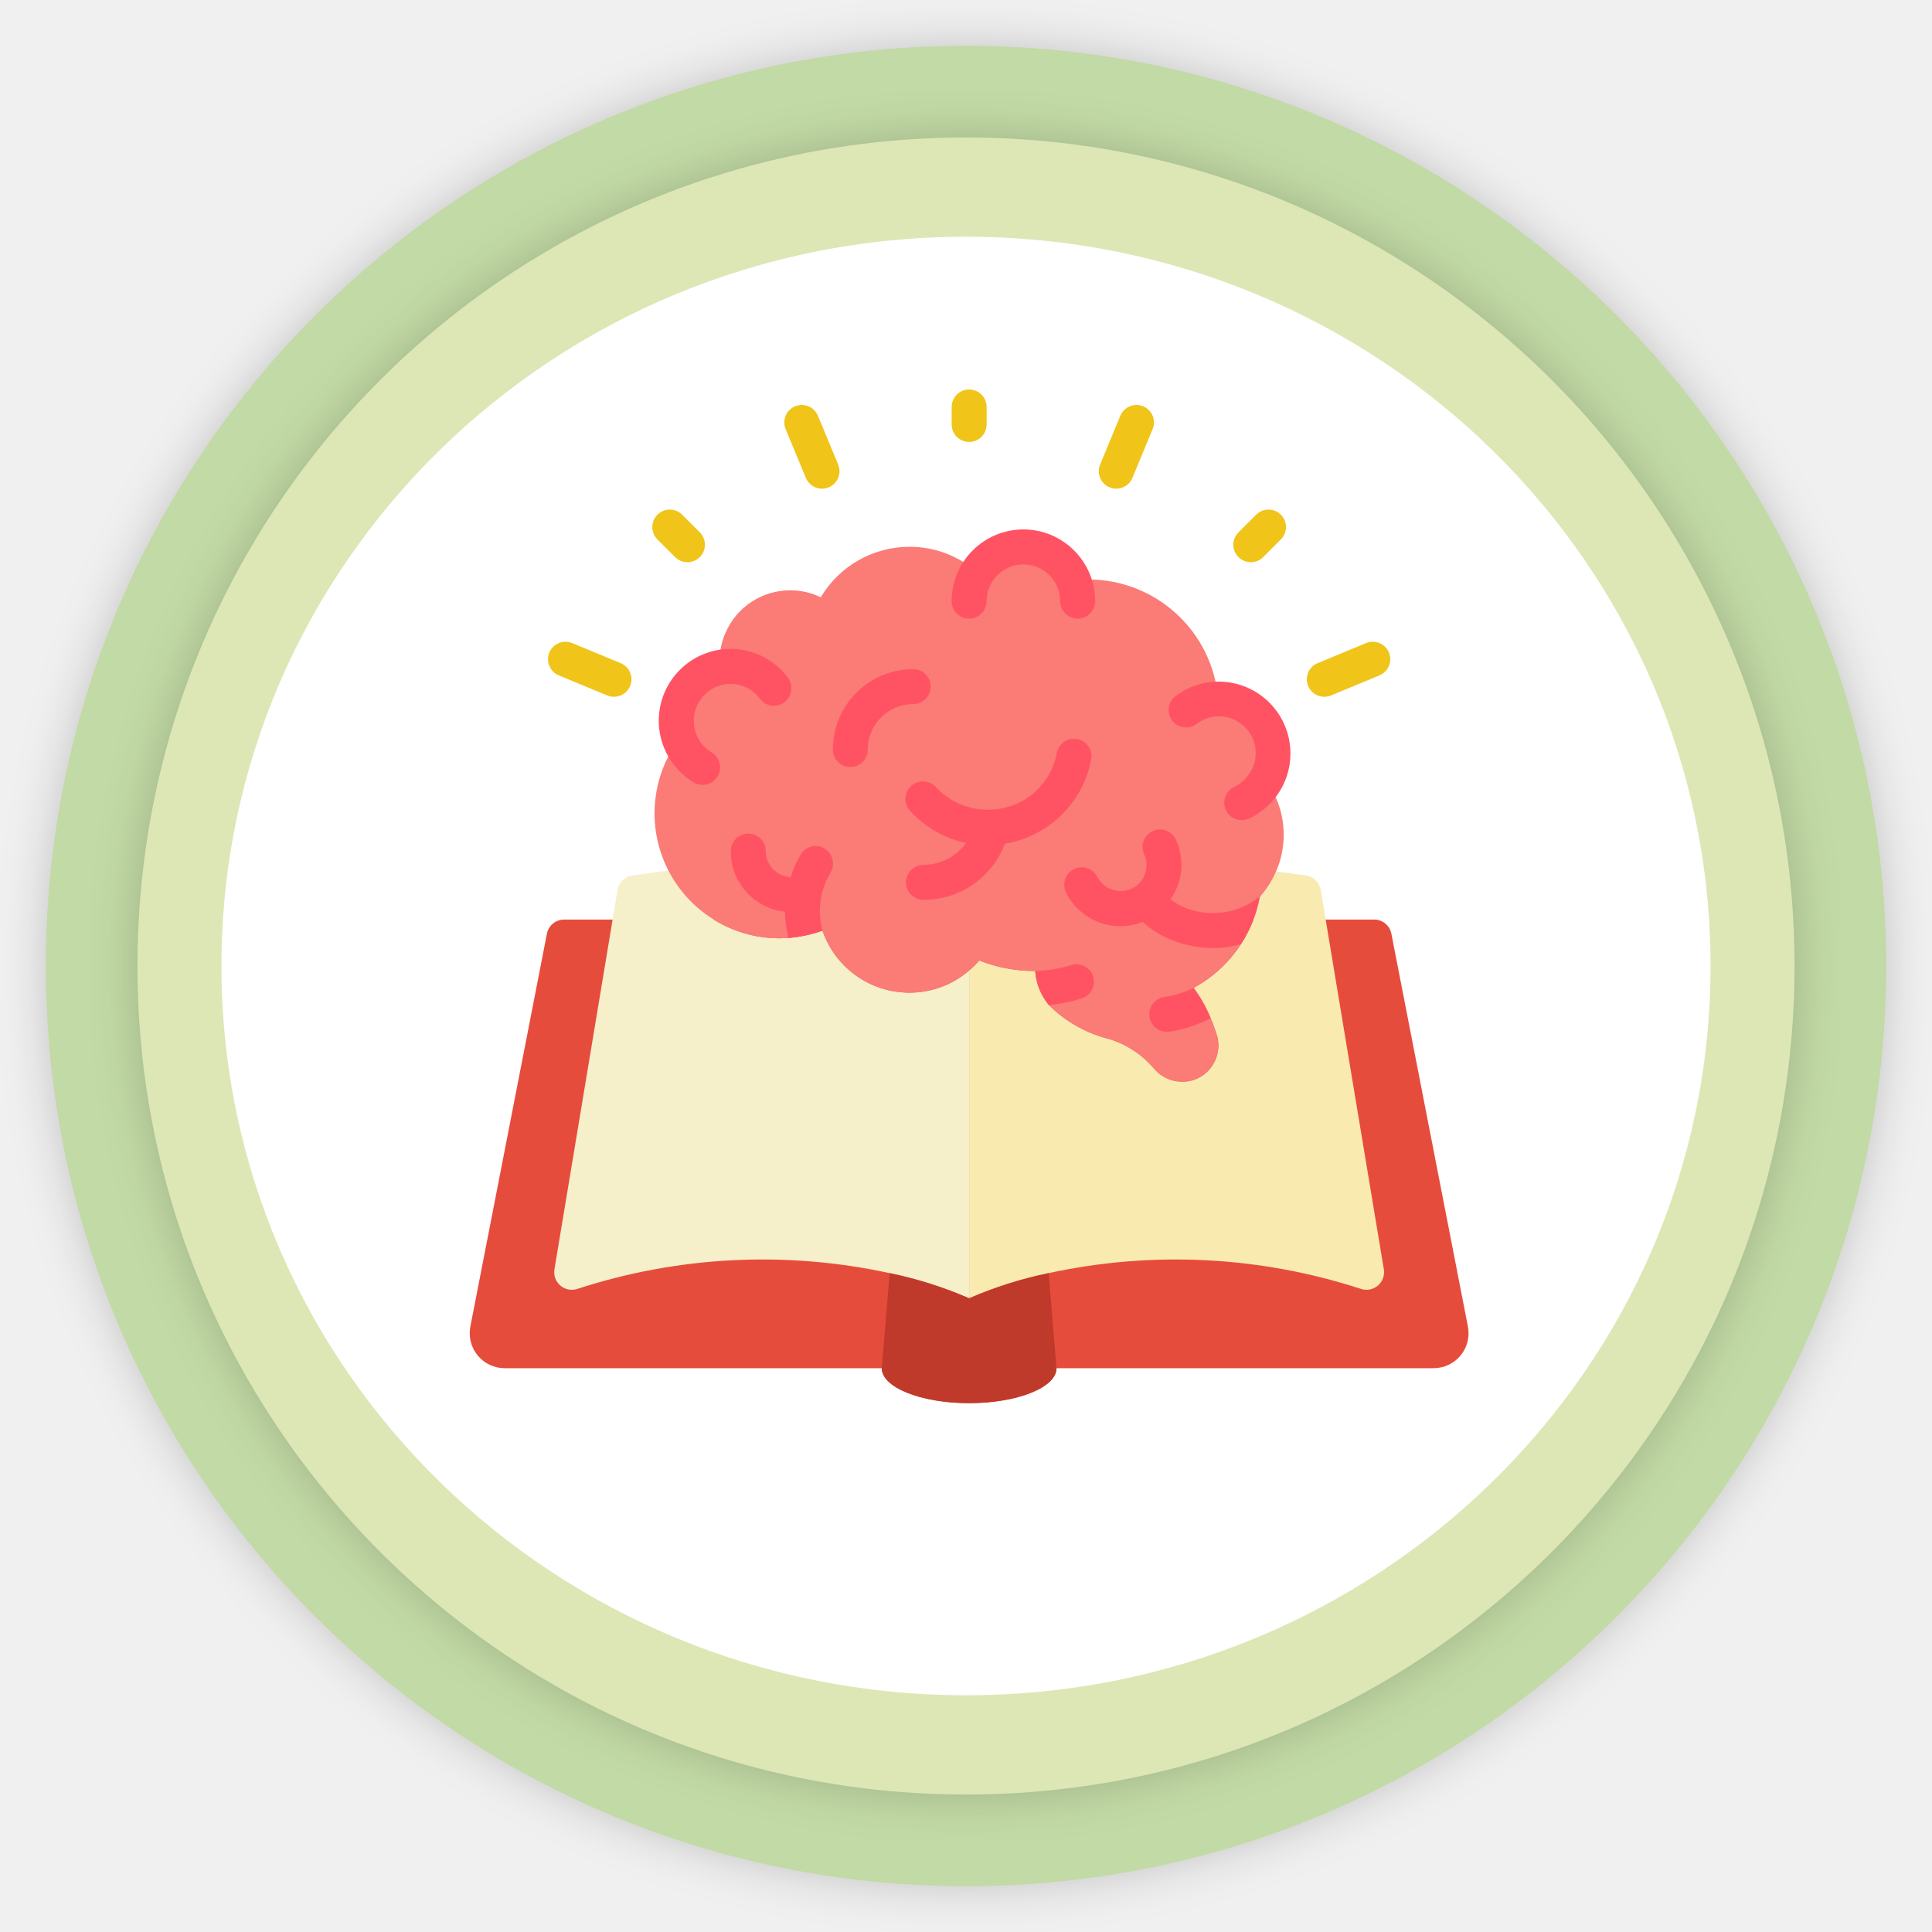
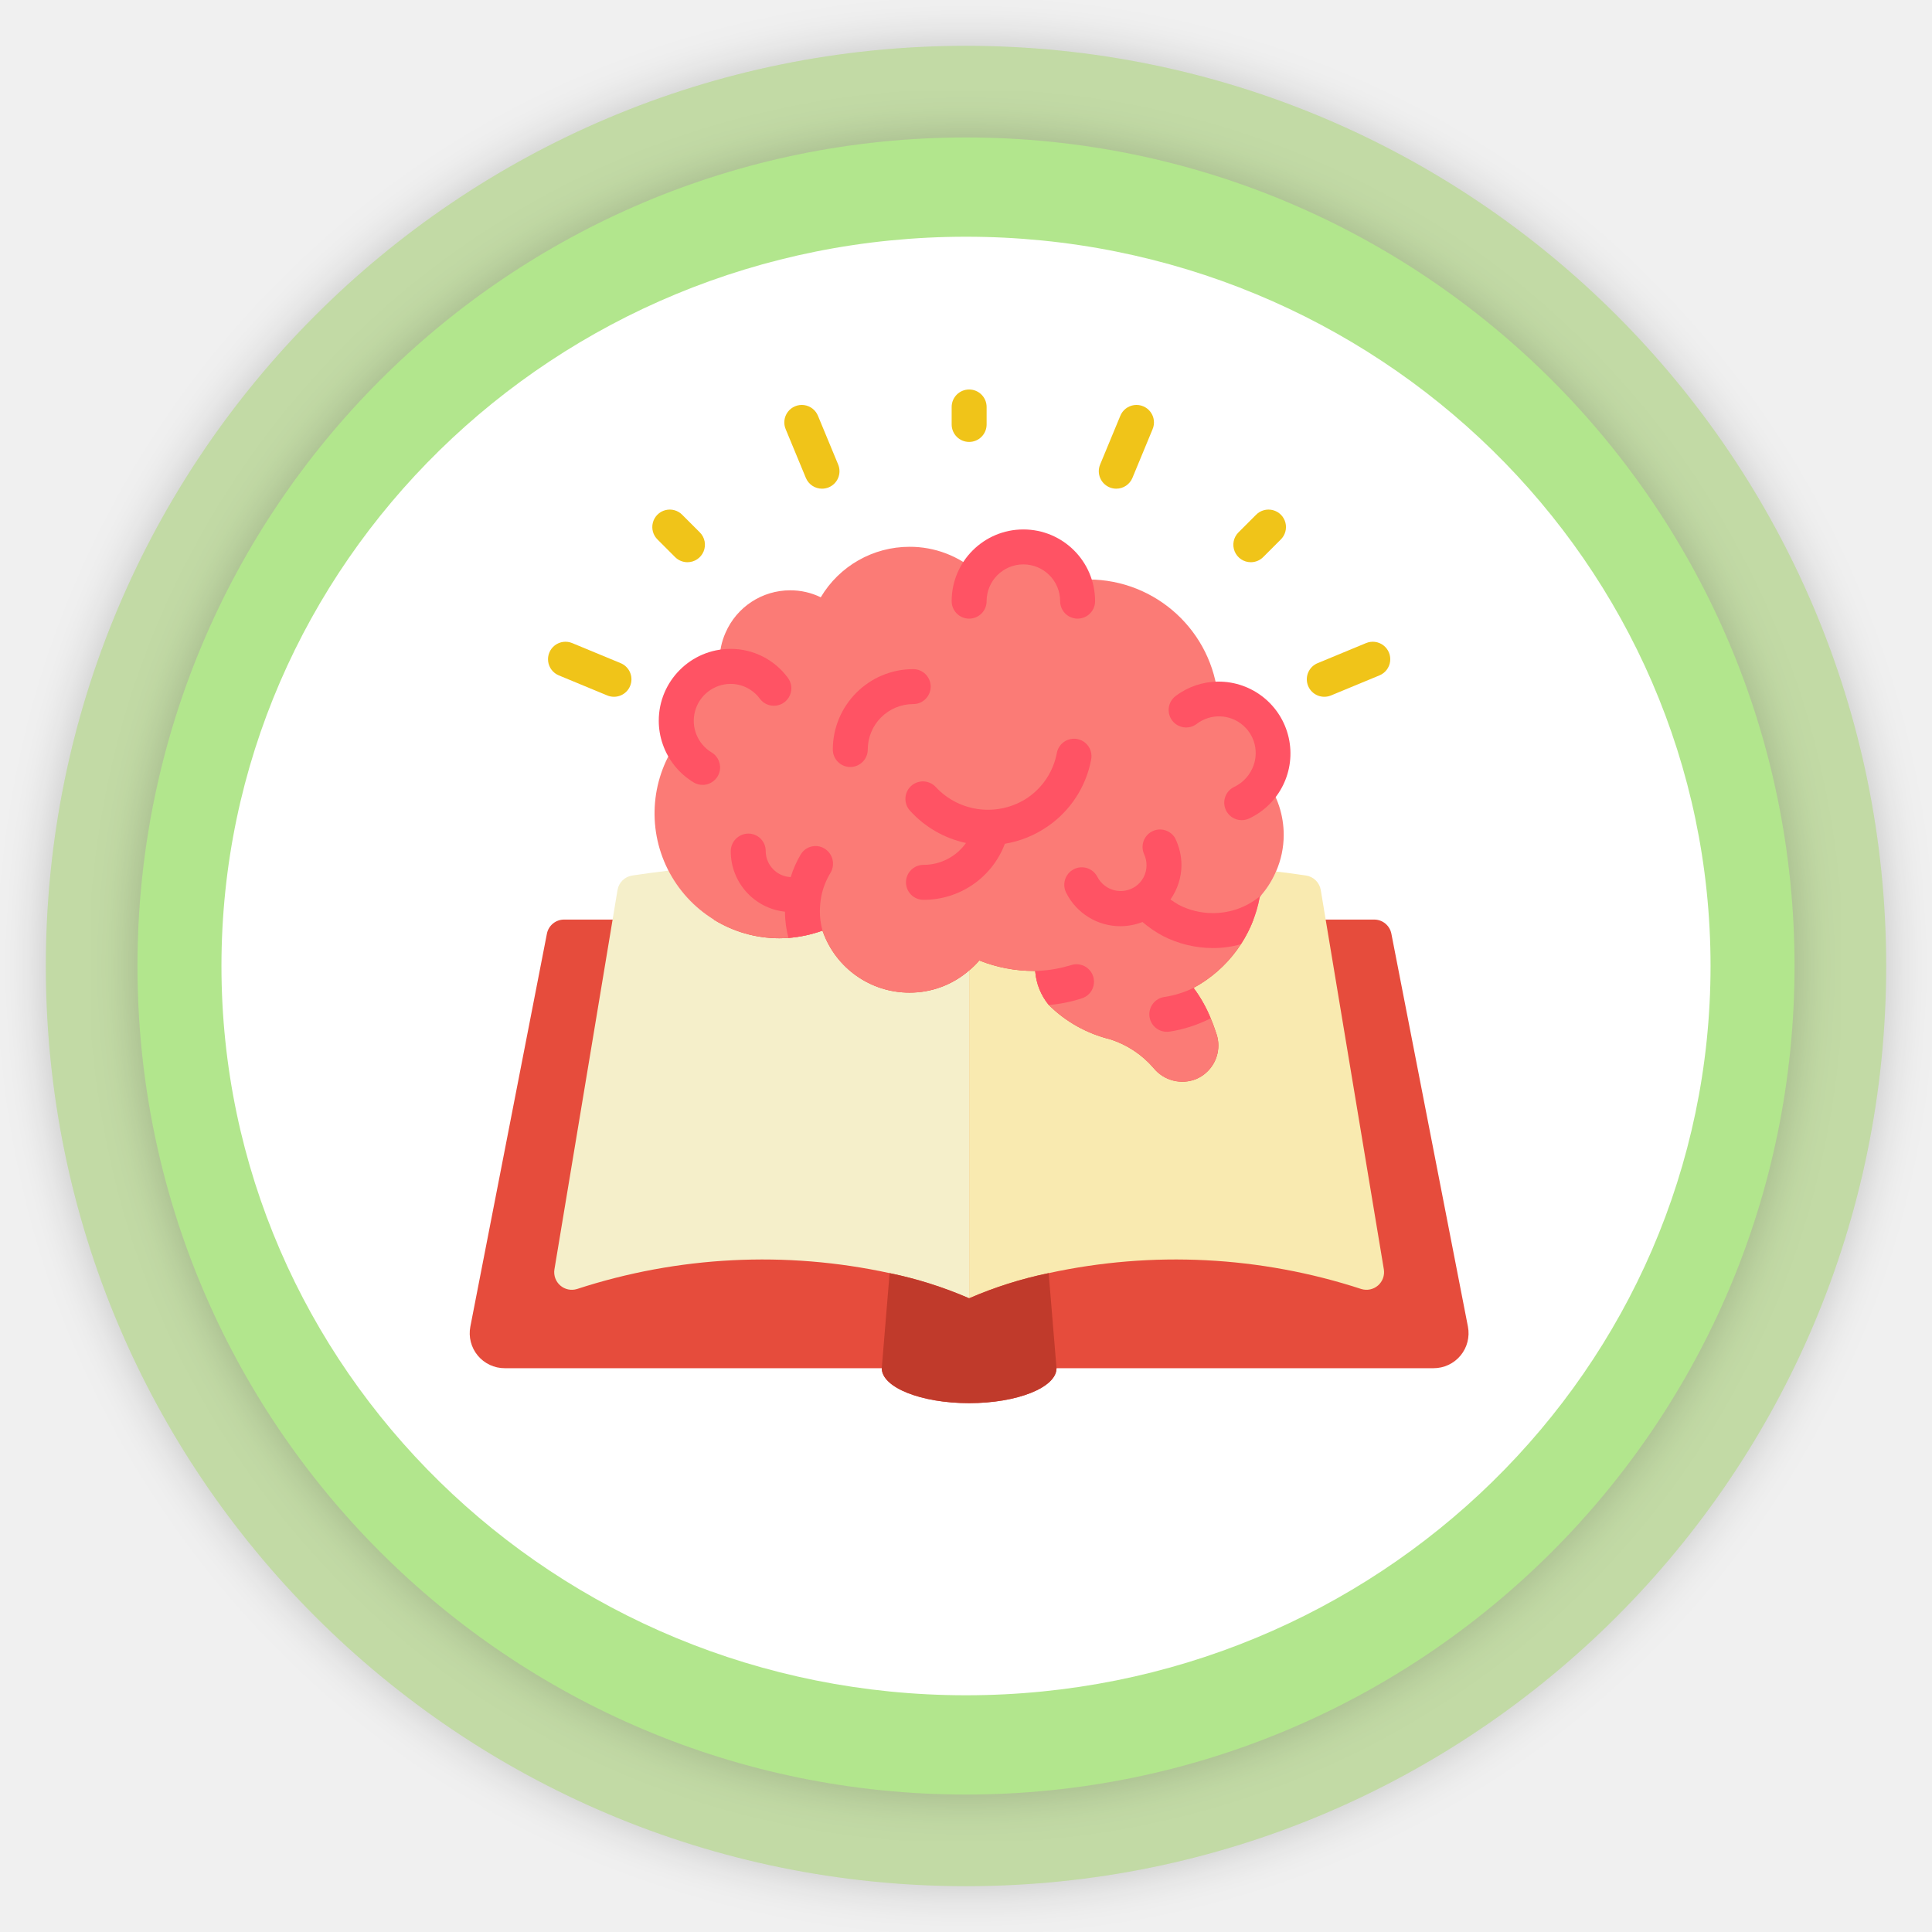
<svg xmlns="http://www.w3.org/2000/svg" width="253" height="253" viewBox="0 0 253 253" fill="none">
  <g filter="url(#filter0_d)">
    <circle cx="126.5" cy="126.5" r="120.5" fill="#C2DAA5" />
  </g>
  <g filter="url(#filter1_d)">
-     <circle cx="126.5" cy="126.5" r="108.5" fill="#DCE7B5" />
+     <circle cx="126.5" cy="126.5" r="108.5" fill="#B2E68D" />
  </g>
  <ellipse cx="126.5" cy="126.5" rx="97.5" ry="95.5" fill="white" />
  <g clip-path="url(#clip0)">
    <g clip-path="url(#clip1)">
      <path d="M80.223 120.42H73.861C72.766 120.422 71.826 121.199 71.618 122.274L61.593 173.722C61.333 175.066 61.688 176.456 62.561 177.511C63.434 178.565 64.733 179.174 66.102 179.169H115.468C115.468 181.687 120.594 183.746 126.911 183.746C133.228 183.746 138.354 181.687 138.354 179.169H187.72C189.089 179.174 190.388 178.565 191.261 177.511C192.133 176.456 192.488 175.066 192.228 173.722L182.204 122.274C181.996 121.199 181.056 120.422 179.961 120.42H80.223Z" fill="#E64C3C" />
      <path d="M126.911 127.08V170.015C123.563 168.561 120.073 167.456 116.498 166.719C102.907 163.765 88.775 164.483 75.554 168.802C74.794 169.034 73.968 168.858 73.368 168.337C72.769 167.816 72.479 167.024 72.602 166.239L80.223 120.42L80.864 116.552C81.028 115.571 81.803 114.805 82.786 114.653C84.342 114.424 85.945 114.195 87.546 114.012C90.343 119.448 95.943 122.867 102.056 122.869C102.468 122.869 102.857 122.846 103.246 122.823C104.77 122.704 106.272 122.381 107.709 121.862C107.714 121.911 107.73 121.958 107.755 121.999C109.468 126.796 114.014 129.995 119.107 129.987C121.974 129.996 124.748 128.963 126.911 127.08L126.911 127.08Z" fill="#F5EFCA" />
      <path d="M178.268 168.801C165.047 164.483 150.915 163.764 137.324 166.719C133.749 167.456 130.259 168.56 126.911 170.014V127.08C127.392 126.686 127.837 126.25 128.238 125.775C130.525 126.685 132.964 127.151 135.425 127.148H135.562C135.681 128.785 136.305 130.344 137.347 131.611C139.569 133.807 142.345 135.358 145.38 136.097C147.582 136.8 149.547 138.099 151.056 139.85C152.401 141.517 154.681 142.103 156.663 141.292C158.408 140.538 159.541 138.822 159.547 136.921C159.549 136.424 159.472 135.929 159.318 135.456C159.089 134.747 158.837 134.037 158.54 133.351C157.966 131.933 157.212 130.594 156.297 129.368C160.836 126.914 164.024 122.54 164.971 117.468C165.04 117.376 165.131 117.284 165.2 117.193C165.983 116.272 166.623 115.238 167.099 114.126C168.427 114.286 169.731 114.447 171.036 114.652C172.019 114.805 172.794 115.57 172.958 116.552L173.599 120.42L181.22 166.238C181.343 167.023 181.053 167.816 180.453 168.337C179.853 168.858 179.028 169.033 178.268 168.801L178.268 168.801Z" fill="#F9EAB0" />
      <path d="M138.354 179.169C138.354 181.687 133.228 183.746 126.911 183.746C120.595 183.746 115.468 181.687 115.468 179.169L116.498 166.719C120.073 167.456 123.563 168.56 126.911 170.015C130.259 168.56 133.749 167.456 137.324 166.719L138.354 179.169Z" fill="#C03A2B" />
      <path d="M168.106 109.344C168.104 110.99 167.761 112.619 167.099 114.127C166.623 115.239 165.982 116.272 165.199 117.194C165.131 117.285 165.039 117.377 164.97 117.468C164.023 122.541 160.835 126.914 156.296 129.369C157.212 130.595 157.965 131.933 158.539 133.351C158.837 134.038 159.089 134.747 159.317 135.457C159.471 135.93 159.549 136.424 159.546 136.922C159.54 138.823 158.408 140.539 156.663 141.293C154.68 142.104 152.401 141.518 151.055 139.851C149.546 138.1 147.582 136.801 145.38 136.098C142.345 135.359 139.568 133.808 137.347 131.612C136.304 130.345 135.68 128.786 135.561 127.149H135.424C132.963 127.152 130.524 126.686 128.238 125.776C127.836 126.25 127.392 126.687 126.91 127.081C124.748 128.964 121.974 129.997 119.106 129.987C114.013 129.995 109.467 126.796 107.755 122C107.729 121.958 107.714 121.911 107.709 121.862C106.271 122.381 104.77 122.705 103.246 122.824C102.857 122.847 102.468 122.869 102.056 122.869C95.87 122.865 90.217 119.371 87.447 113.84C84.676 108.31 85.264 101.69 88.965 96.733C88.69 95.986 88.55 95.195 88.553 94.399C88.539 91.017 90.915 88.095 94.229 87.419C94.241 87.406 94.257 87.398 94.275 87.396C94.252 87.121 94.229 86.847 94.229 86.549C94.226 85.28 94.491 84.024 95.007 82.864C96.467 79.487 99.796 77.301 103.475 77.303C104.863 77.296 106.233 77.609 107.48 78.218C109.916 74.116 114.335 71.603 119.106 71.604C122.38 71.592 125.542 72.79 127.986 74.969C129.389 72.706 131.941 71.418 134.595 71.636C137.248 71.853 139.557 73.537 140.574 75.998C141.227 75.925 141.884 75.887 142.542 75.884C151.409 75.899 158.789 82.701 159.523 91.538H159.592C161.478 91.538 163.286 92.289 164.617 93.624C165.948 94.96 166.693 96.77 166.687 98.656C166.682 99.889 166.368 101.101 165.771 102.18C167.29 104.26 168.108 106.769 168.106 109.344L168.106 109.344Z" fill="#FB7B76" />
      <path d="M126.911 57.872C125.647 57.872 124.622 56.847 124.622 55.583V53.295C124.622 52.031 125.647 51.006 126.911 51.006C128.175 51.006 129.199 52.031 129.199 53.295V55.583C129.199 56.847 128.175 57.872 126.911 57.872Z" fill="#F0C419" />
      <path d="M163.797 73.624C162.872 73.624 162.037 73.066 161.683 72.211C161.329 71.356 161.525 70.372 162.179 69.718L164.468 67.429C165.042 66.834 165.893 66.595 166.694 66.805C167.494 67.014 168.119 67.639 168.328 68.439C168.537 69.239 168.299 70.09 167.704 70.665L165.415 72.954C164.986 73.383 164.404 73.624 163.797 73.624Z" fill="#F0C419" />
      <path d="M90.025 73.624C89.419 73.624 88.837 73.383 88.407 72.954L86.119 70.665C85.524 70.09 85.285 69.239 85.495 68.439C85.704 67.639 86.329 67.014 87.129 66.805C87.929 66.595 88.78 66.834 89.355 67.429L91.644 69.718C92.298 70.372 92.494 71.356 92.139 72.211C91.785 73.066 90.951 73.624 90.025 73.624Z" fill="#F0C419" />
      <path d="M107.643 63.994C106.717 63.994 105.883 63.437 105.528 62.582L102.901 56.238C102.567 55.478 102.67 54.598 103.169 53.936C103.669 53.275 104.488 52.935 105.31 53.049C106.131 53.163 106.827 53.712 107.128 54.484L109.758 60.829C109.991 61.39 109.992 62.021 109.759 62.582C109.527 63.144 109.081 63.59 108.519 63.822C108.241 63.935 107.943 63.994 107.643 63.994H107.643Z" fill="#F0C419" />
      <path d="M146.179 63.994C145.879 63.993 145.581 63.934 145.303 63.82C144.742 63.587 144.296 63.142 144.064 62.581C143.832 62.02 143.832 61.389 144.065 60.829L146.694 54.484C146.995 53.712 147.691 53.163 148.513 53.049C149.334 52.935 150.153 53.275 150.653 53.936C151.153 54.598 151.255 55.478 150.921 56.238L148.294 62.582C147.94 63.437 147.105 63.994 146.179 63.994L146.179 63.994Z" fill="#F0C419" />
      <path d="M173.427 91.245C172.332 91.248 171.389 90.477 171.175 89.403C170.962 88.33 171.538 87.255 172.55 86.84L178.894 84.212C179.65 83.899 180.515 84.013 181.163 84.511C181.812 85.009 182.146 85.815 182.039 86.626C181.932 87.437 181.401 88.129 180.645 88.442L174.303 91.069C174.026 91.185 173.728 91.245 173.427 91.245L173.427 91.245Z" fill="#F0C419" />
      <path d="M80.395 91.245C80.094 91.245 79.796 91.185 79.518 91.069L73.176 88.442C72.421 88.129 71.89 87.437 71.783 86.626C71.676 85.815 72.01 85.009 72.658 84.511C73.307 84.013 74.172 83.899 74.927 84.212L81.271 86.84C82.284 87.255 82.86 88.33 82.646 89.403C82.433 90.477 81.489 91.248 80.395 91.245Z" fill="#F0C419" />
      <path d="M165.199 117.193C165.13 117.285 165.039 117.376 164.97 117.468C164.567 119.672 163.727 121.773 162.499 123.647C161.3 123.987 160.06 124.157 158.814 124.15C156.546 124.144 154.311 123.603 152.291 122.571C151.335 122.06 150.437 121.446 149.614 120.74C148.701 121.094 147.732 121.28 146.753 121.29C143.73 121.305 140.961 119.601 139.612 116.896C139.244 116.164 139.295 115.291 139.745 114.607C140.194 113.922 140.975 113.53 141.793 113.577C142.611 113.624 143.341 114.104 143.709 114.836C144.161 115.703 144.962 116.337 145.91 116.578C146.859 116.818 147.864 116.642 148.675 116.094C149.591 115.47 150.139 114.433 150.14 113.325C150.143 112.795 150.026 112.27 149.797 111.792C149.336 110.685 149.807 109.411 150.877 108.87C151.947 108.329 153.252 108.705 153.87 109.732C154.427 110.848 154.717 112.078 154.717 113.325C154.699 114.924 154.196 116.48 153.275 117.788C153.642 118.04 154.008 118.292 154.374 118.498C155.747 119.204 157.269 119.573 158.814 119.573C161.162 119.586 163.433 118.74 165.199 117.193Z" fill="#FF5364" />
      <path d="M137.21 108.208C140.175 106.165 142.213 103.035 142.883 99.497C143.054 98.687 142.774 97.848 142.151 97.303C141.528 96.758 140.659 96.592 139.879 96.869C139.099 97.145 138.529 97.821 138.388 98.636C137.94 100.997 136.578 103.085 134.598 104.447C130.791 107.012 125.684 106.43 122.551 103.074C121.699 102.139 120.249 102.072 119.314 102.924C118.378 103.777 118.311 105.226 119.164 106.161C121.105 108.305 123.671 109.784 126.499 110.391C125.217 112.193 123.14 113.261 120.928 113.256C119.664 113.256 118.64 114.281 118.64 115.545C118.64 116.809 119.664 117.833 120.928 117.833C125.666 117.852 129.917 114.926 131.591 110.494C133.61 110.158 135.53 109.377 137.21 108.208Z" fill="#FF5364" />
      <path d="M158.539 133.35C156.857 134.209 155.05 134.796 153.184 135.09C153.063 135.109 152.94 135.116 152.818 135.113C151.612 135.124 150.605 134.198 150.514 132.996C150.424 131.794 151.281 130.728 152.474 130.558C153.801 130.357 155.09 129.956 156.296 129.368C157.212 130.594 157.965 131.932 158.539 133.35H158.539Z" fill="#FF5364" />
      <path d="M107.549 117.376C107.434 118.018 107.372 118.669 107.366 119.322C107.361 120.18 107.477 121.035 107.709 121.862C106.272 122.381 104.77 122.704 103.246 122.823C102.954 121.702 102.8 120.549 102.789 119.39C98.757 118.951 95.702 115.55 95.694 111.495C95.686 110.22 96.708 109.178 97.983 109.16C98.587 109.156 99.168 109.393 99.597 109.818C100.026 110.243 100.269 110.822 100.271 111.426V111.495C100.305 113.303 101.737 114.775 103.544 114.859C103.86 113.827 104.298 112.835 104.849 111.907C105.156 111.382 105.662 111.003 106.252 110.857C106.843 110.71 107.467 110.808 107.984 111.128C109.06 111.794 109.406 113.198 108.762 114.287C108.181 115.238 107.77 116.284 107.549 117.376H107.549Z" fill="#FF5364" />
      <path d="M141.581 130.764C140.206 131.204 138.786 131.488 137.347 131.611C136.305 130.344 135.681 128.785 135.562 127.148C135.784 127.152 136.005 127.145 136.226 127.125C137.585 127.039 138.929 126.793 140.231 126.393C141.02 126.122 141.894 126.303 142.512 126.864C143.13 127.425 143.393 128.277 143.199 129.089C143.006 129.901 142.386 130.543 141.581 130.764H141.581Z" fill="#FF5364" />
      <path d="M121.875 89.913C121.875 88.649 120.851 87.624 119.587 87.624C113.775 87.63 109.065 92.34 109.059 98.152C109.059 99.416 110.084 100.44 111.348 100.44C112.612 100.44 113.636 99.416 113.636 98.152C113.636 96.574 114.263 95.06 115.379 93.944C116.495 92.828 118.009 92.201 119.587 92.201C120.851 92.201 121.875 91.177 121.875 89.913Z" fill="#FF5364" />
      <path d="M92.005 102.781C91.589 102.782 91.181 102.668 90.826 102.452C88.939 101.313 87.511 99.548 86.791 97.465C86.443 96.474 86.266 95.432 86.267 94.382C86.267 89.195 90.464 84.986 95.65 84.971C98.622 84.96 101.42 86.371 103.178 88.768C103.665 89.425 103.766 90.291 103.441 91.042C103.116 91.793 102.416 92.313 101.603 92.407C100.791 92.501 99.99 92.155 99.502 91.498C98.605 90.274 97.177 89.553 95.659 89.558C93.493 89.57 91.599 91.021 91.024 93.109C90.449 95.198 91.333 97.414 93.188 98.534C94.07 99.064 94.489 100.117 94.213 101.109C93.937 102.1 93.034 102.785 92.005 102.784L92.005 102.781Z" fill="#FF5364" />
      <path d="M141.116 81.012C139.852 81.012 138.827 79.987 138.827 78.724C138.827 76.065 136.672 73.909 134.013 73.909C131.355 73.909 129.199 76.065 129.199 78.724C129.199 79.987 128.175 81.012 126.911 81.012C125.647 81.012 124.622 79.987 124.622 78.724C124.622 73.537 128.827 69.332 134.013 69.332C139.2 69.332 143.405 73.537 143.405 78.724C143.405 79.331 143.164 79.913 142.734 80.342C142.305 80.771 141.723 81.012 141.116 81.012L141.116 81.012Z" fill="#FF5364" />
      <path d="M162.584 107.4C161.521 107.39 160.606 106.649 160.373 105.612C160.141 104.576 160.653 103.515 161.609 103.052C162.521 102.623 163.278 101.923 163.776 101.047C164.941 99.063 164.536 96.532 162.81 95.01C161.085 93.489 158.523 93.403 156.7 94.806C155.689 95.564 154.254 95.359 153.496 94.348C152.737 93.337 152.942 91.903 153.954 91.144C155.555 89.932 157.506 89.27 159.515 89.258C163.937 89.228 167.782 92.281 168.756 96.594C169.73 100.908 167.569 105.317 163.564 107.19C163.257 107.332 162.922 107.404 162.584 107.4H162.584Z" fill="#FF5364" />
    </g>
  </g>
  <defs>
    <filter id="filter0_d" x="0" y="0" width="253" height="253" filterUnits="userSpaceOnUse" color-interpolation-filters="sRGB">
      <feFlood flood-opacity="0" result="BackgroundImageFix" />
      <feColorMatrix in="SourceAlpha" type="matrix" values="0 0 0 0 0 0 0 0 0 0 0 0 0 0 0 0 0 0 127 0" />
      <feOffset />
      <feGaussianBlur stdDeviation="3" />
      <feColorMatrix type="matrix" values="0 0 0 0 0 0 0 0 0 0 0 0 0 0 0 0 0 0 0.184 0" />
      <feBlend mode="normal" in2="BackgroundImageFix" result="effect1_dropShadow" />
      <feBlend mode="normal" in="SourceGraphic" in2="effect1_dropShadow" result="shape" />
    </filter>
    <filter id="filter1_d" x="12" y="12" width="229" height="229" filterUnits="userSpaceOnUse" color-interpolation-filters="sRGB">
      <feFlood flood-opacity="0" result="BackgroundImageFix" />
      <feColorMatrix in="SourceAlpha" type="matrix" values="0 0 0 0 0 0 0 0 0 0 0 0 0 0 0 0 0 0 127 0" />
      <feOffset />
      <feGaussianBlur stdDeviation="3" />
      <feColorMatrix type="matrix" values="0 0 0 0 0 0 0 0 0 0 0 0 0 0 0 0 0 0 0.184 0" />
      <feBlend mode="normal" in2="BackgroundImageFix" result="effect1_dropShadow" />
      <feBlend mode="normal" in="SourceGraphic" in2="effect1_dropShadow" result="shape" />
    </filter>
    <clipPath id="clip0">
      <rect width="130.802" height="132.74" fill="white" transform="translate(61.51 51.0061)" />
    </clipPath>
    <clipPath id="clip1">
      <rect width="130.802" height="132.74" fill="white" transform="translate(61.51 51.0061)" />
    </clipPath>
  </defs>
</svg>
